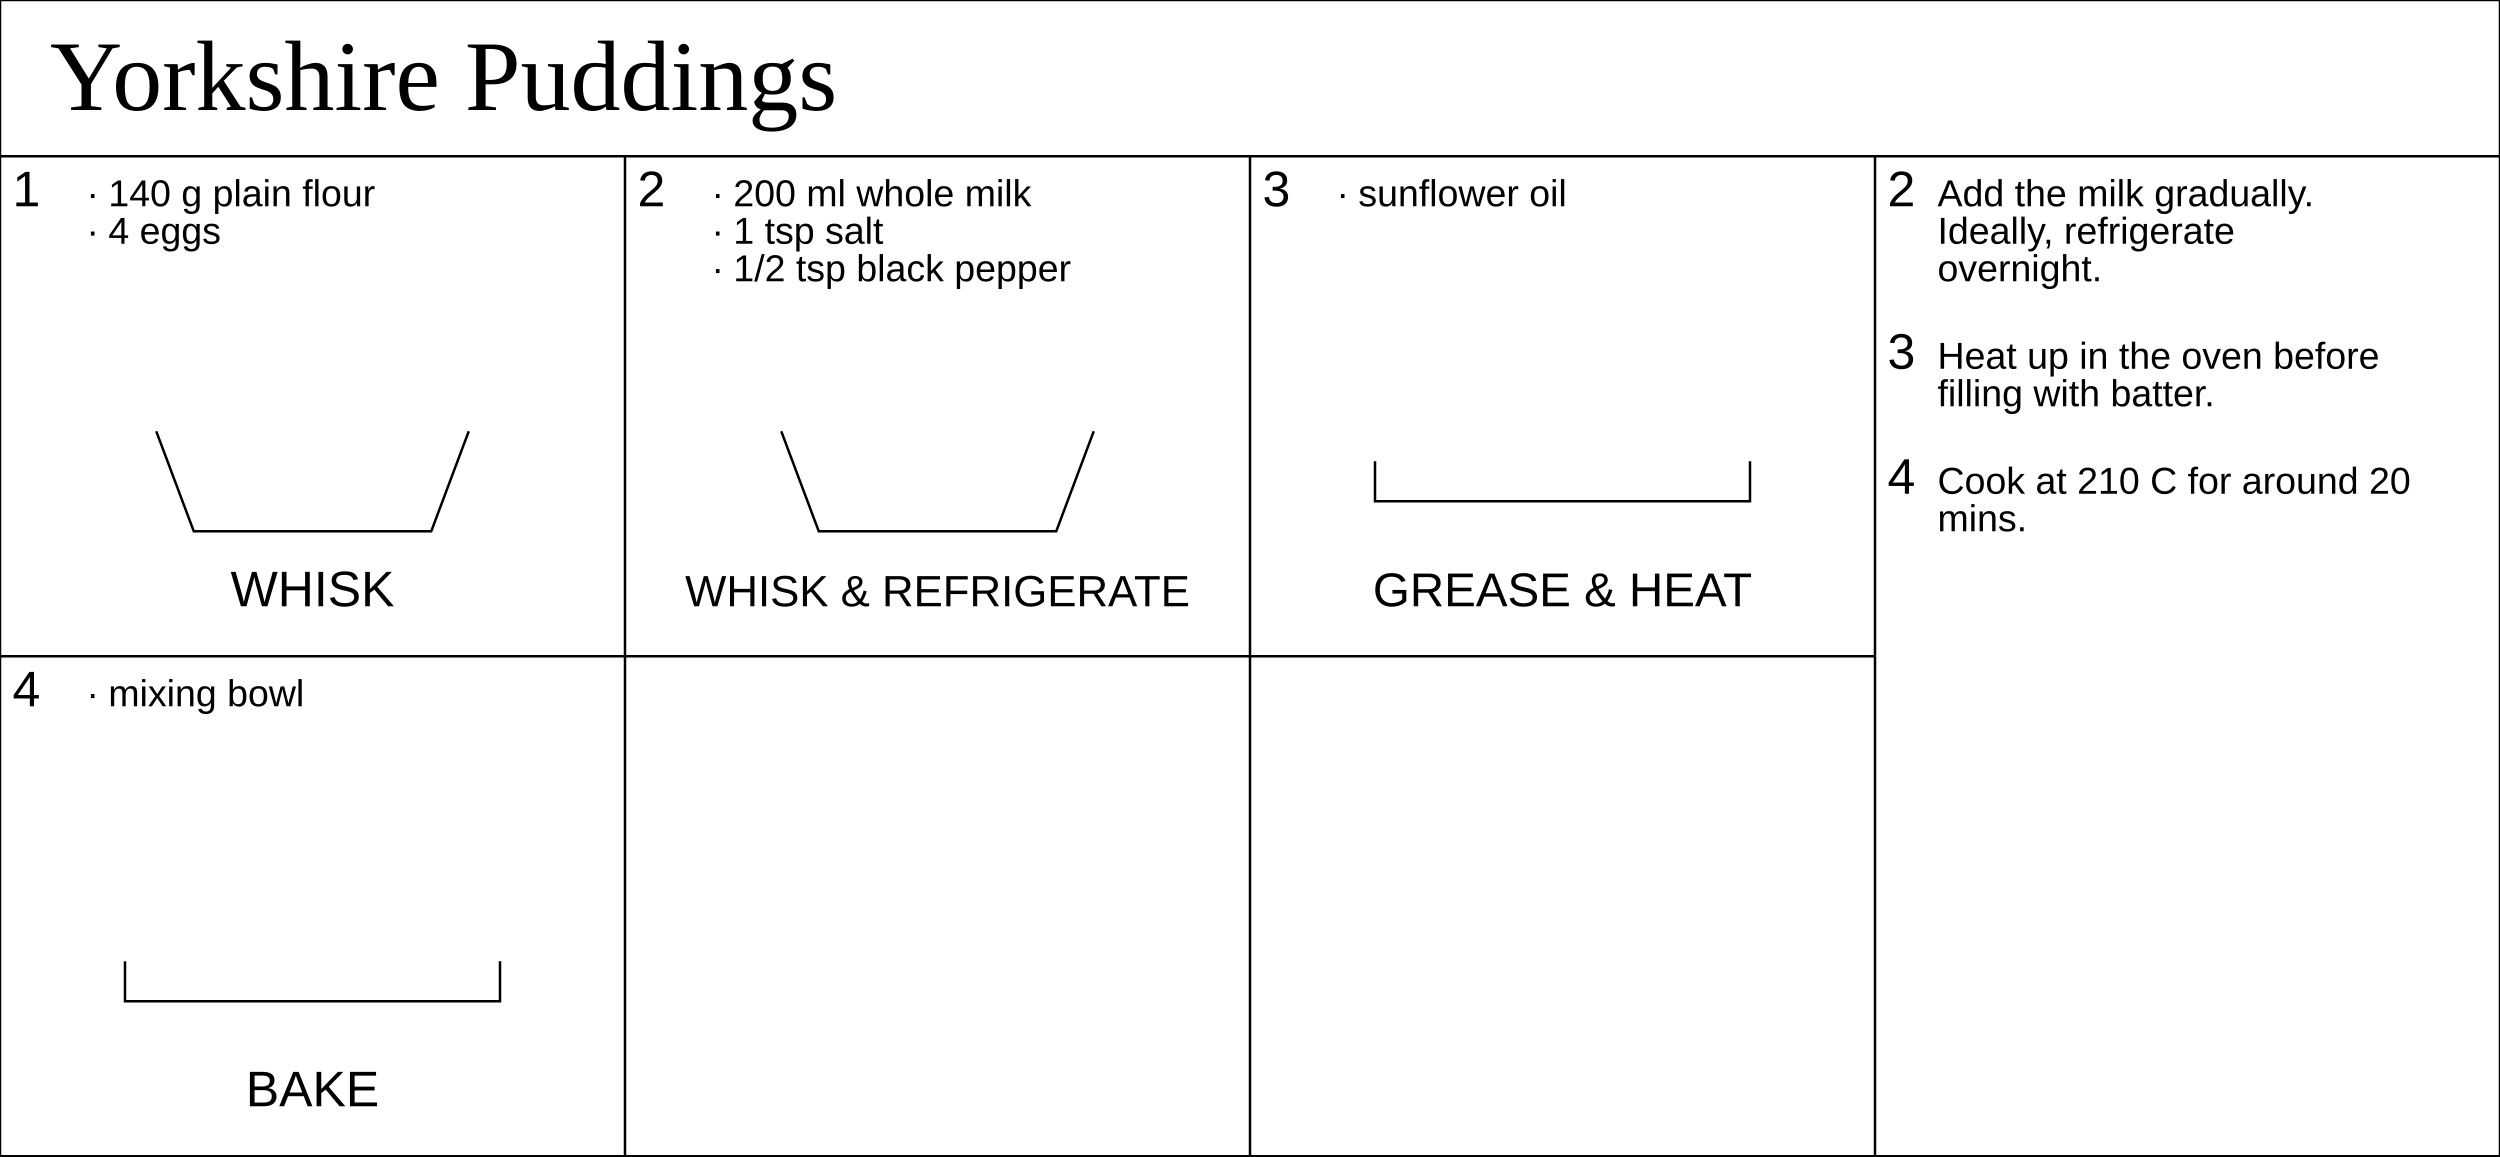
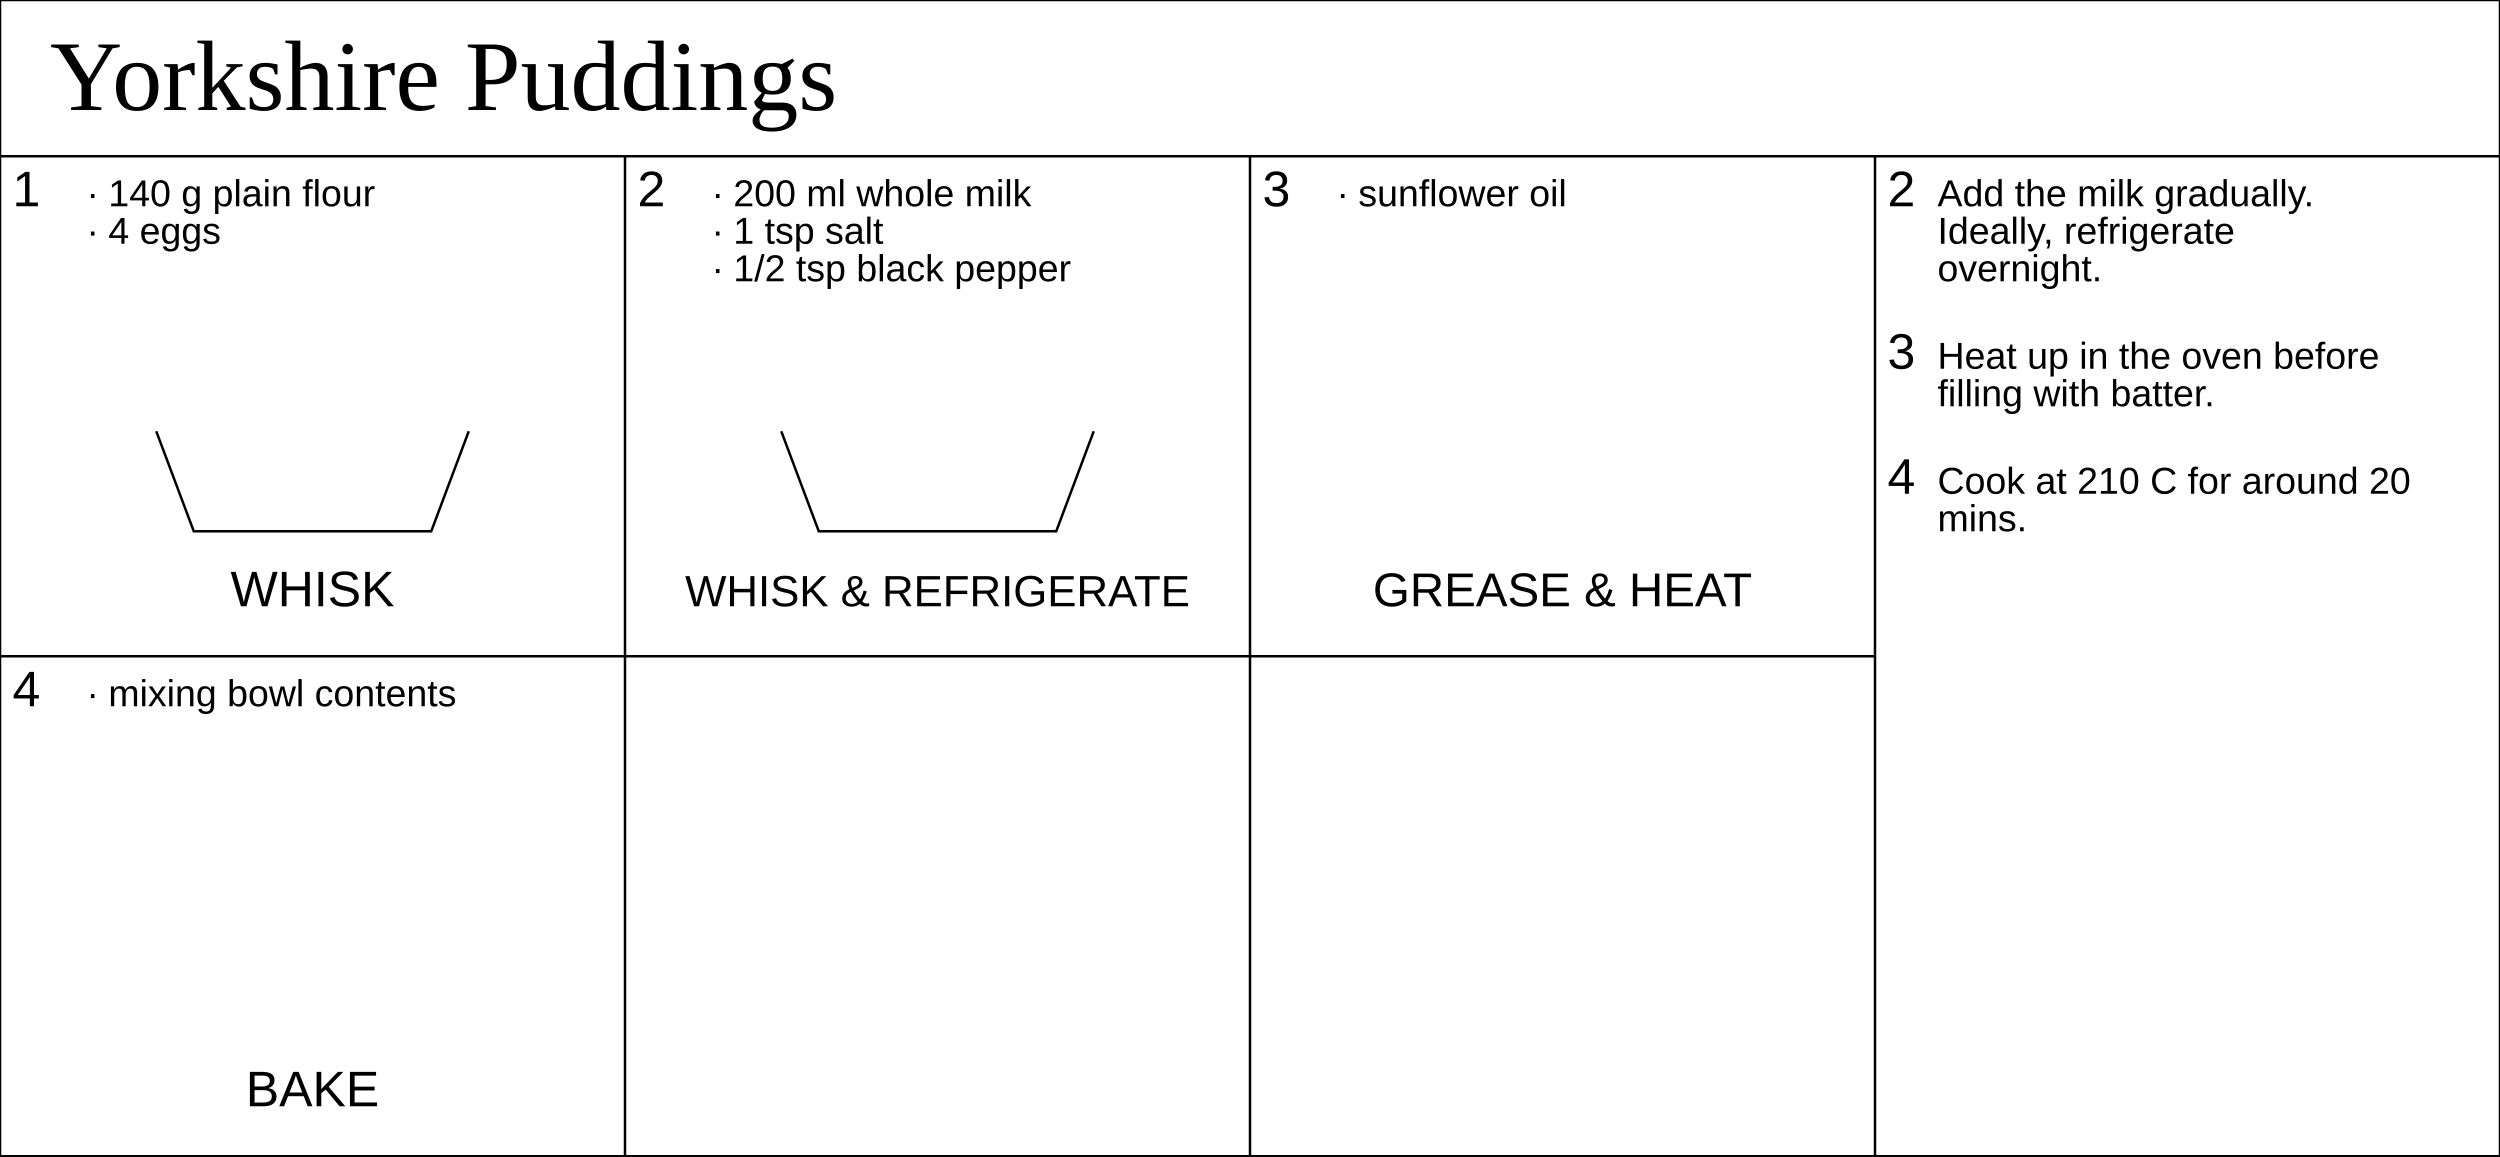
<svg xmlns="http://www.w3.org/2000/svg" width="2000" height="925.0">
  <text x="40.0" y="88.0" font-size="80">
Yorkshire Puddings</text>
  <polyline points="0,0 0,925.0 " style="fill:none;stroke:black;stroke-width:2" />
  <polyline points="2000,0 2000,925.0 " style="fill:none;stroke:black;stroke-width:2" />
  <polyline points="500,125.0 500,925.0 " style="fill:none;stroke:black;stroke-width:2" />
  <polyline points="1000,125.0 1000,925.0 " style="fill:none;stroke:black;stroke-width:2" />
  <polyline points="1500,125.0 1500,925.0 " style="fill:none;stroke:black;stroke-width:2" />
  <polyline points="0,0 2000,0 " style="fill:none;stroke:black;stroke-width:2" />
  <polyline points="0,125.0 2000,125.0 " style="fill:none;stroke:black;stroke-width:2" />
  <polyline points="0,925.0 2000,925.0 " style="fill:none;stroke:black;stroke-width:2" />
  <polyline points="0,525.0 1500,525.0 " style="fill:none;stroke:black;stroke-width:2" />
  <text x="10.0" y="165.0" text-anchor="left" style="font-family:Arial;font-size:40"> 
1 </text>
  <text x="70.0" y="165.0" text-anchor="left" style="font-family:Arial;font-size:30"> 
∙ 140 g plain flour </text>
  <text x="70.0" y="195.0" text-anchor="left" style="font-family:Arial;font-size:30"> 
∙ 4 eggs </text>
  <polyline points="125.0,345.0 155.0,425.0 345.0,425.0 375.0,345.0" style="fill:none;stroke:black;stroke-width:2" />
  <text x="250.0" y="485.0" text-anchor="middle" style="font-family:Arial;font-size:40"> 
WHISK </text>
  <text x="510.0" y="165.0" text-anchor="left" style="font-family:Arial;font-size:40"> 
2 </text>
  <text x="570.0" y="165.0" text-anchor="left" style="font-family:Arial;font-size:30"> 
∙ 200 ml whole milk </text>
  <text x="570.0" y="195.0" text-anchor="left" style="font-family:Arial;font-size:30"> 
∙ 1 tsp salt </text>
  <text x="570.0" y="225.0" text-anchor="left" style="font-family:Arial;font-size:30"> 
∙ 1/2 tsp black pepper </text>
  <polyline points="625.0,345.0 655.0,425.0 845.0,425.0 875.0,345.0" style="fill:none;stroke:black;stroke-width:2" />
  <text x="750.0" y="485.0" text-anchor="middle" style="font-family:Arial;font-size:35"> 
WHISK &amp; REFRIGERATE </text>
  <text x="1510.0" y="165.0" text-anchor="left" style="font-family:Arial;font-size:40"> 
2 </text>
  <text x="1550.0" y="165.0" text-anchor="left" style="font-family:Arial;font-size:30"> 
Add the milk gradually. </text>
  <text x="1550.0" y="195.0" text-anchor="left" style="font-family:Arial;font-size:30"> 
Ideally, refrigerate </text>
  <text x="1550.0" y="225.0" text-anchor="left" style="font-family:Arial;font-size:30"> 
overnight. </text>
  <text x="1010.0" y="165.0" text-anchor="left" style="font-family:Arial;font-size:40"> 
3 </text>
  <text x="1070.0" y="165.0" text-anchor="left" style="font-family:Arial;font-size:30"> 
∙ sunflower oil </text>
-   <polyline points="1100.0,369.0 1100.0,401.0 1400.0,401.0 1400.0,369.0" style="fill:none;stroke:black;stroke-width:2" />
  <text x="1250.0" y="485.0" text-anchor="middle" style="font-family:Arial;font-size:38"> 
GREASE &amp; HEAT </text>
  <text x="1510.0" y="295.0" text-anchor="left" style="font-family:Arial;font-size:40"> 
3 </text>
  <text x="1550.0" y="295.0" text-anchor="left" style="font-family:Arial;font-size:30"> 
Heat up in the oven before </text>
  <text x="1550.0" y="325.0" text-anchor="left" style="font-family:Arial;font-size:30"> 
filling with batter. </text>
  <text x="10.0" y="565.0" text-anchor="left" style="font-family:Arial;font-size:40"> 
4 </text>
  <text x="70.0" y="565.0" text-anchor="left" style="font-family:Arial;font-size:30"> 
- ∙ mixing bowl </text>
-   <polyline points="100.0,769.0 100.0,801.0 400.0,801.0 400.0,769.0" style="fill:none;stroke:black;stroke-width:2" />
+ ∙ mixing bowl contents </text>
  <text x="250.0" y="885.0" text-anchor="middle" style="font-family:Arial;font-size:40"> 
BAKE </text>
  <text x="1510.0" y="395.0" text-anchor="left" style="font-family:Arial;font-size:40"> 
4 </text>
  <text x="1550.0" y="395.0" text-anchor="left" style="font-family:Arial;font-size:30"> 
Cook at 210 C for around 20 </text>
  <text x="1550.0" y="425.0" text-anchor="left" style="font-family:Arial;font-size:30"> 
mins. </text>
</svg>
